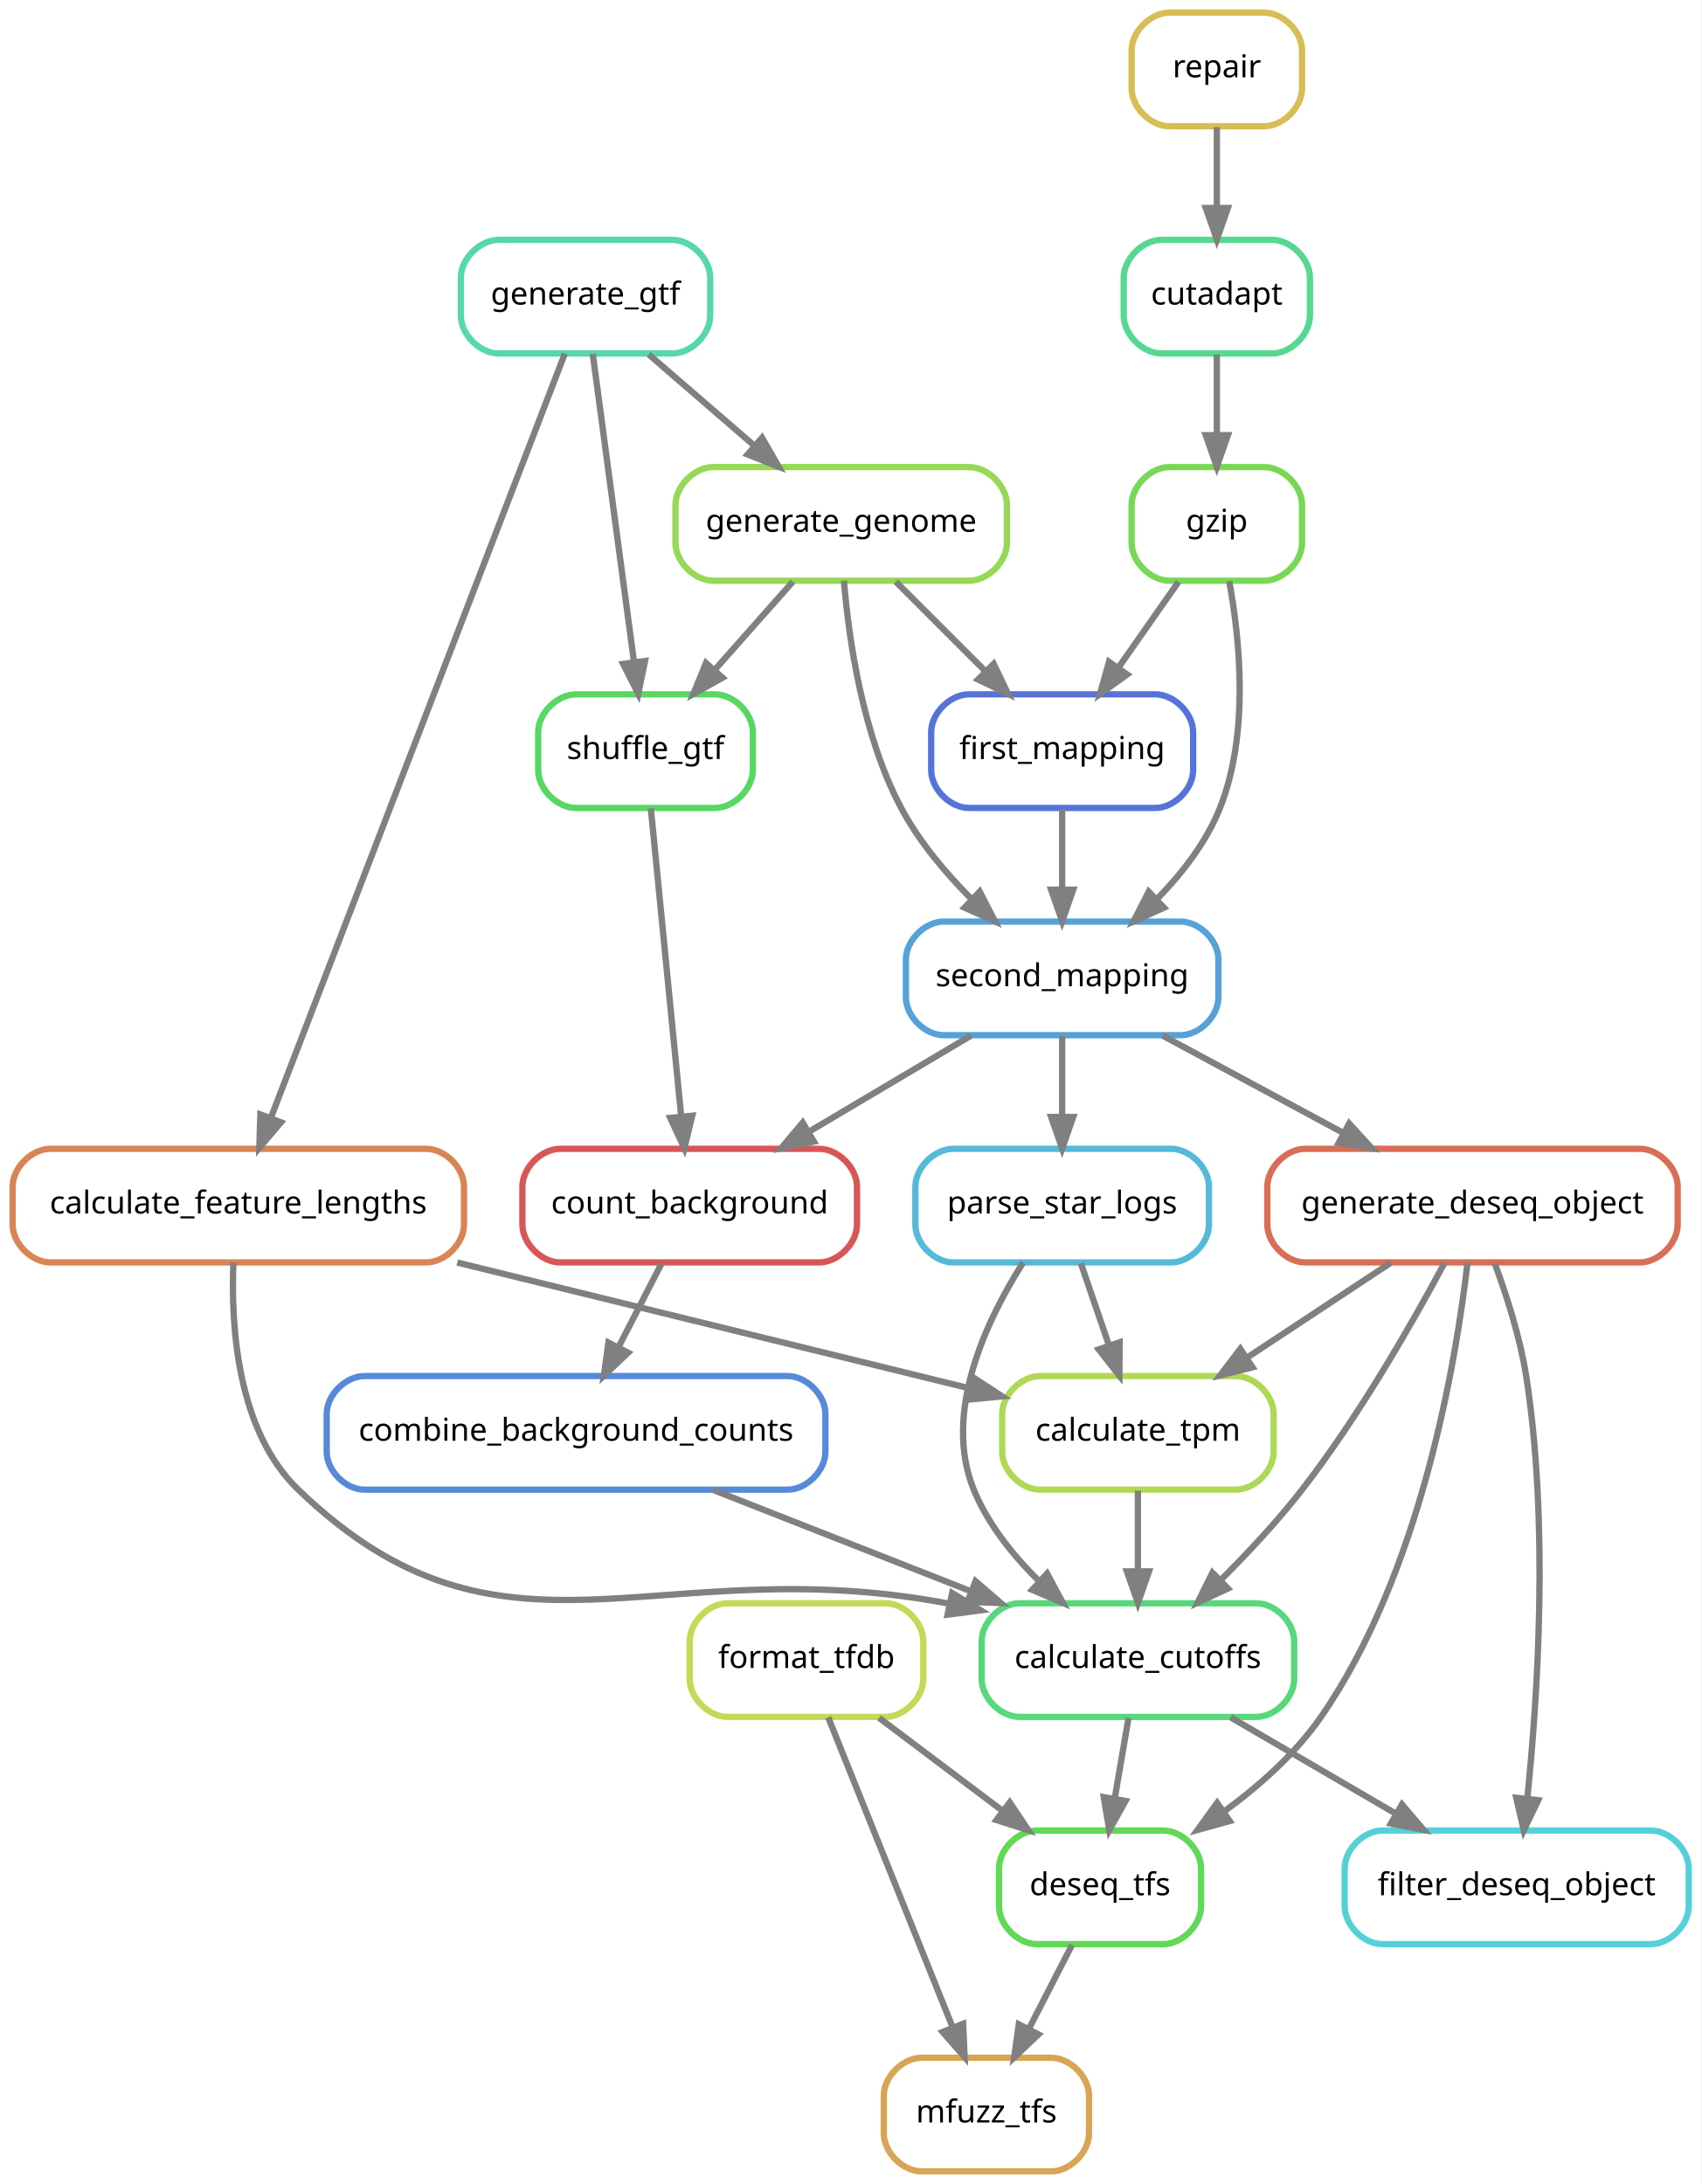
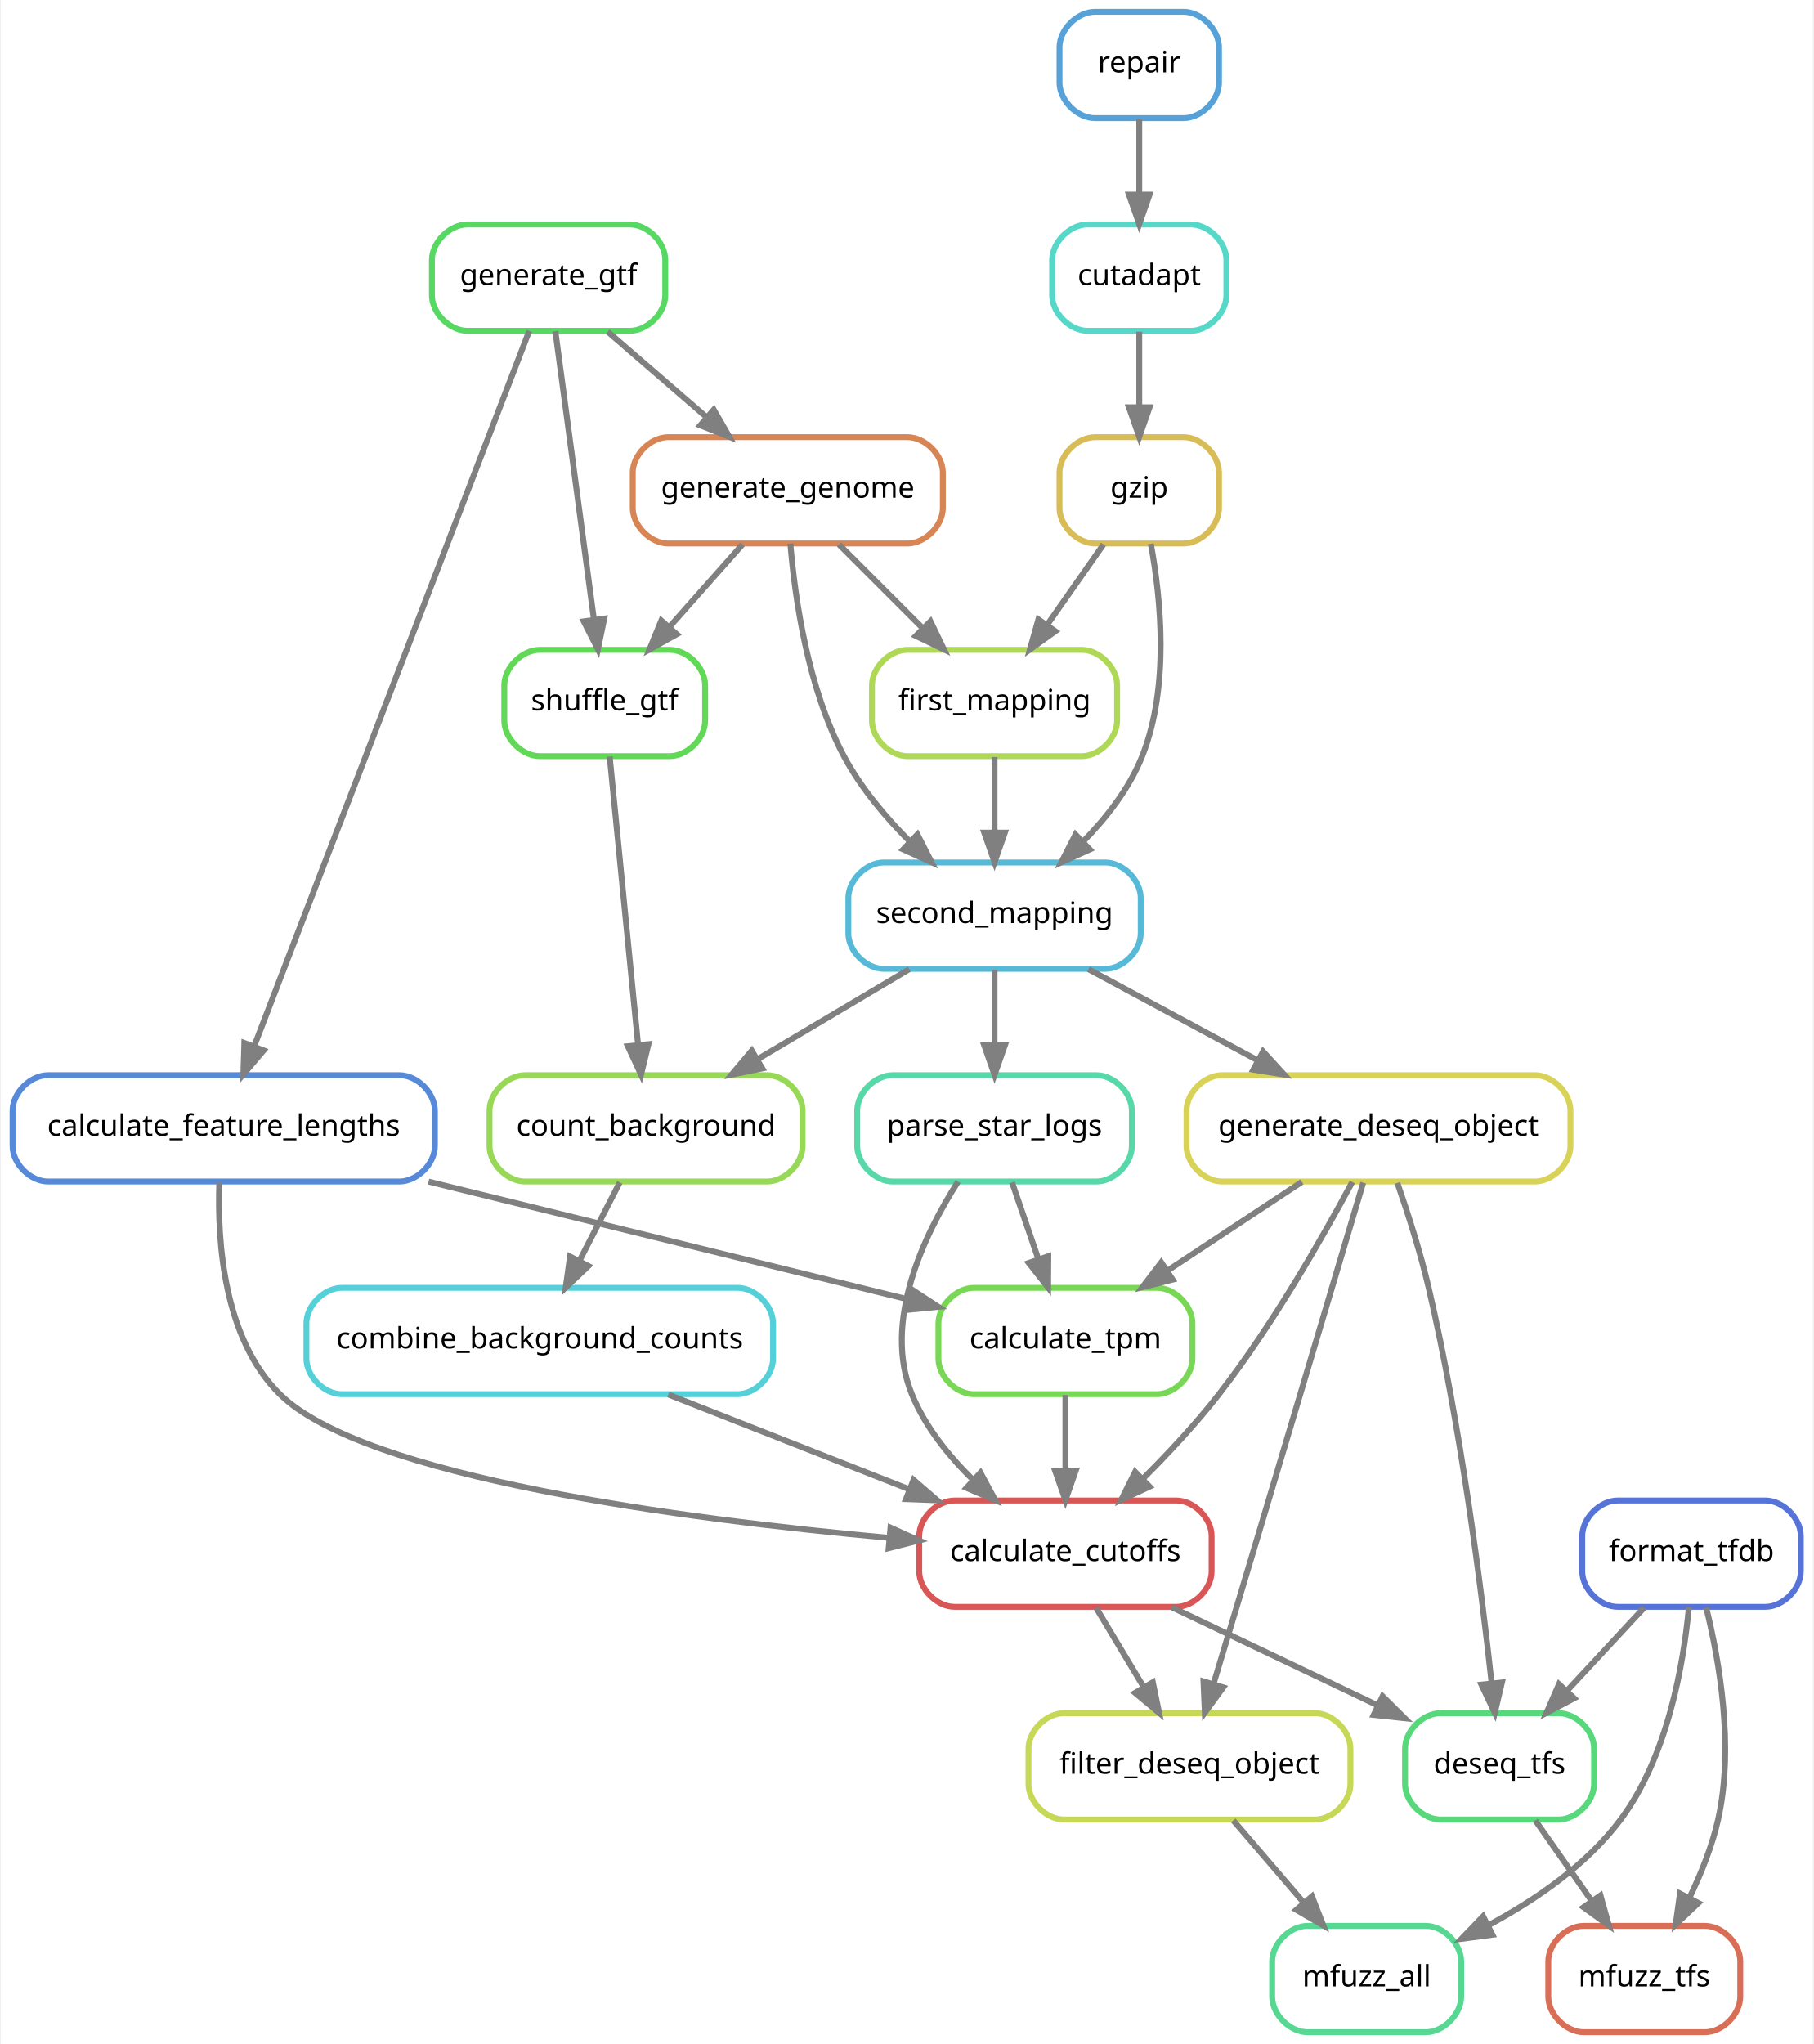
- <svg xmlns="http://www.w3.org/2000/svg" width="539pt" height="692pt" viewBox="0.00 0.00 539.00 692.00">
+ <svg xmlns="http://www.w3.org/2000/svg" width="614pt" height="692pt" viewBox="0.00 0.00 613.50 692.00">
  <g id="graph0" class="graph" transform="scale(1 1) rotate(0) translate(4 688)">
-     <polygon fill="white" stroke="none" points="-4,4 -4,-688 535,-688 535,4 -4,4" />
+     <polygon fill="white" stroke="none" points="-4,4 -4,-688 609.5,-688 609.5,4 -4,4" />
    <g id="node1" class="node">
-       <path fill="none" stroke="#56d0d8" stroke-width="2" d="M519,-108C519,-108 434,-108 434,-108 428,-108 422,-102 422,-96 422,-96 422,-84 422,-84 422,-78 428,-72 434,-72 434,-72 519,-72 519,-72 525,-72 531,-78 531,-84 531,-84 531,-96 531,-96 531,-102 525,-108 519,-108" />
-       <text text-anchor="middle" x="476.5" y="-87.5" font-family="sans" font-size="10.00">filter_deseq_object</text>
+       <path fill="none" stroke="#56d892" stroke-width="2" d="M478.5,-36C478.5,-36 438.5,-36 438.5,-36 432.5,-36 426.5,-30 426.5,-24 426.5,-24 426.5,-12 426.5,-12 426.5,-6 432.5,-0 438.5,-0 438.5,-0 478.5,-0 478.5,-0 484.5,-0 490.5,-6 490.5,-12 490.5,-12 490.5,-24 490.5,-24 490.5,-30 484.5,-36 478.5,-36" />
+       <text text-anchor="middle" x="458.5" y="-15.5" font-family="sans" font-size="10.00">mfuzz_all</text>
    </g>
    <g id="node2" class="node">
-       <path fill="none" stroke="#d8a456" stroke-width="2" d="M329,-36C329,-36 288,-36 288,-36 282,-36 276,-30 276,-24 276,-24 276,-12 276,-12 276,-6 282,-0 288,-0 288,-0 329,-0 329,-0 335,-0 341,-6 341,-12 341,-12 341,-24 341,-24 341,-30 335,-36 329,-36" />
-       <text text-anchor="middle" x="308.5" y="-15.5" font-family="sans" font-size="10.00">mfuzz_tfs</text>
+       <path fill="none" stroke="#c6d856" stroke-width="2" d="M441,-108C441,-108 356,-108 356,-108 350,-108 344,-102 344,-96 344,-96 344,-84 344,-84 344,-78 350,-72 356,-72 356,-72 441,-72 441,-72 447,-72 453,-78 453,-84 453,-84 453,-96 453,-96 453,-102 447,-108 441,-108" />
+       <text text-anchor="middle" x="398.5" y="-87.5" font-family="sans" font-size="10.00">filter_deseq_object</text>
+     </g>
+     <g id="edge2" class="edge">
+       <path fill="none" stroke="grey" stroke-width="2" d="M413.331,-71.697C420.525,-63.305 429.297,-53.071 437.19,-43.861" />
+       <polygon fill="grey" stroke="grey" stroke-width="2" points="439.989,-45.975 443.839,-36.104 434.674,-41.419 439.989,-45.975" />
    </g>
    <g id="node3" class="node">
-       <path fill="none" stroke="#d86e56" stroke-width="2" d="M515.5,-324C515.5,-324 409.5,-324 409.5,-324 403.5,-324 397.5,-318 397.5,-312 397.5,-312 397.5,-300 397.5,-300 397.5,-294 403.5,-288 409.5,-288 409.5,-288 515.5,-288 515.5,-288 521.5,-288 527.5,-294 527.5,-300 527.5,-300 527.5,-312 527.5,-312 527.5,-318 521.5,-324 515.5,-324" />
+       <path fill="none" stroke="#d86e56" stroke-width="2" d="M573,-36C573,-36 532,-36 532,-36 526,-36 520,-30 520,-24 520,-24 520,-12 520,-12 520,-6 526,-0 532,-0 532,-0 573,-0 573,-0 579,-0 585,-6 585,-12 585,-12 585,-24 585,-24 585,-30 579,-36 573,-36" />
+       <text text-anchor="middle" x="552.5" y="-15.5" font-family="sans" font-size="10.00">mfuzz_tfs</text>
+     </g>
+     <g id="node4" class="node">
+       <path fill="none" stroke="#5673d8" stroke-width="2" d="M593.5,-180C593.5,-180 543.5,-180 543.5,-180 537.5,-180 531.5,-174 531.5,-168 531.5,-168 531.5,-156 531.5,-156 531.5,-150 537.5,-144 543.5,-144 543.5,-144 593.5,-144 593.5,-144 599.5,-144 605.5,-150 605.5,-156 605.5,-156 605.5,-168 605.5,-168 605.5,-174 599.5,-180 593.5,-180" />
+       <text text-anchor="middle" x="568.5" y="-159.5" font-family="sans" font-size="10.00">format_tfdb</text>
+     </g>
+     <g id="edge1" class="edge">
+       <path fill="none" stroke="grey" stroke-width="2" d="M567.609,-143.976C565.825,-124.769 560.481,-93.421 544.5,-72 533.104,-56.724 515.886,-44.866 499.842,-36.278" />
+       <polygon fill="grey" stroke="grey" stroke-width="2" points="501.088,-32.986 490.584,-31.598 497.93,-39.233 501.088,-32.986" />
+     </g>
+     <g id="edge6" class="edge">
+       <path fill="none" stroke="grey" stroke-width="2" d="M573.474,-143.744C577.935,-125.669 583,-96.55 577.5,-72 575.486,-63.009 571.768,-53.747 567.804,-45.53" />
+       <polygon fill="grey" stroke="grey" stroke-width="2" points="570.815,-43.732 563.125,-36.444 564.592,-46.937 570.815,-43.732" />
+     </g>
+     <g id="node7" class="node">
+       <path fill="none" stroke="#56d87b" stroke-width="2" d="M523.5,-108C523.5,-108 483.5,-108 483.5,-108 477.5,-108 471.5,-102 471.5,-96 471.5,-96 471.5,-84 471.5,-84 471.5,-78 477.5,-72 483.5,-72 483.5,-72 523.5,-72 523.5,-72 529.5,-72 535.5,-78 535.5,-84 535.5,-84 535.5,-96 535.5,-96 535.5,-102 529.5,-108 523.5,-108" />
+       <text text-anchor="middle" x="503.5" y="-87.5" font-family="sans" font-size="10.00">deseq_tfs</text>
+     </g>
+     <g id="edge14" class="edge">
+       <path fill="none" stroke="grey" stroke-width="2" d="M552.433,-143.697C544.561,-135.22 534.945,-124.864 526.327,-115.583" />
+       <polygon fill="grey" stroke="grey" stroke-width="2" points="528.752,-113.051 519.383,-108.104 523.622,-117.814 528.752,-113.051" />
+     </g>
+     <g id="node5" class="node">
+       <path fill="none" stroke="#d8d356" stroke-width="2" d="M515.5,-324C515.5,-324 409.5,-324 409.5,-324 403.5,-324 397.5,-318 397.5,-312 397.5,-312 397.5,-300 397.5,-300 397.5,-294 403.5,-288 409.5,-288 409.5,-288 515.5,-288 515.5,-288 521.5,-288 527.5,-294 527.5,-300 527.5,-300 527.5,-312 527.5,-312 527.5,-318 521.5,-324 515.5,-324" />
      <text text-anchor="middle" x="462.5" y="-303.5" font-family="sans" font-size="10.00">generate_deseq_object</text>
    </g>
-     <g id="edge1" class="edge">
-       <path fill="none" stroke="grey" stroke-width="2" d="M469.566,-287.665C473.338,-277.47 477.588,-264.22 479.5,-252 486.799,-205.348 483.16,-150.17 479.84,-118.025" />
-       <polygon fill="grey" stroke="grey" stroke-width="2" points="483.315,-117.61 478.742,-108.053 476.357,-118.376 483.315,-117.61" />
-     </g>
-     <g id="node4" class="node">
-       <path fill="none" stroke="#56d87b" stroke-width="2" d="M394,-180C394,-180 319,-180 319,-180 313,-180 307,-174 307,-168 307,-168 307,-156 307,-156 307,-150 313,-144 319,-144 319,-144 394,-144 394,-144 400,-144 406,-150 406,-156 406,-156 406,-168 406,-168 406,-174 400,-180 394,-180" />
+     <g id="edge4" class="edge">
+       <path fill="none" stroke="grey" stroke-width="2" d="M457.334,-287.602C448.561,-258.069 430.173,-196.242 414.5,-144 411.947,-135.492 409.152,-126.219 406.623,-117.842" />
+       <polygon fill="grey" stroke="grey" stroke-width="2" points="409.947,-116.741 403.703,-108.181 403.246,-118.766 409.947,-116.741" />
+     </g>
+     <g id="node6" class="node">
+       <path fill="none" stroke="#d85656" stroke-width="2" d="M394,-180C394,-180 319,-180 319,-180 313,-180 307,-174 307,-168 307,-168 307,-156 307,-156 307,-150 313,-144 319,-144 319,-144 394,-144 394,-144 400,-144 406,-150 406,-156 406,-156 406,-168 406,-168 406,-174 400,-180 394,-180" />
      <text text-anchor="middle" x="356.5" y="-159.5" font-family="sans" font-size="10.00">calculate_cutoffs</text>
    </g>
-     <g id="edge7" class="edge">
+     <g id="edge12" class="edge">
      <path fill="none" stroke="grey" stroke-width="2" d="M453.637,-287.846C443.734,-269.347 426.687,-239.404 408.5,-216 400.792,-206.081 391.417,-196.033 382.761,-187.392" />
      <polygon fill="grey" stroke="grey" stroke-width="2" points="384.998,-184.685 375.399,-180.199 380.106,-189.691 384.998,-184.685" />
    </g>
-     <g id="node6" class="node">
-       <path fill="none" stroke="#61d856" stroke-width="2" d="M364.5,-108C364.5,-108 324.5,-108 324.5,-108 318.5,-108 312.5,-102 312.5,-96 312.5,-96 312.5,-84 312.5,-84 312.5,-78 318.5,-72 324.5,-72 324.5,-72 364.5,-72 364.5,-72 370.5,-72 376.5,-78 376.5,-84 376.5,-84 376.5,-96 376.5,-96 376.5,-102 370.5,-108 364.5,-108" />
-       <text text-anchor="middle" x="344.5" y="-87.5" font-family="sans" font-size="10.00">deseq_tfs</text>
-     </g>
-     <g id="edge12" class="edge">
-       <path fill="none" stroke="grey" stroke-width="2" d="M460.927,-287.987C457.339,-256.87 446.242,-189.782 414.5,-144 406.471,-132.421 395.114,-122.293 383.879,-114.079" />
-       <polygon fill="grey" stroke="grey" stroke-width="2" points="385.58,-111 375.368,-108.178 381.592,-116.752 385.58,-111" />
-     </g>
-     <g id="node11" class="node">
-       <path fill="none" stroke="#afd856" stroke-width="2" d="M387.5,-252C387.5,-252 325.5,-252 325.5,-252 319.5,-252 313.5,-246 313.5,-240 313.5,-240 313.5,-228 313.5,-228 313.5,-222 319.5,-216 325.5,-216 325.5,-216 387.5,-216 387.5,-216 393.5,-216 399.5,-222 399.5,-228 399.5,-228 399.5,-240 399.5,-240 399.5,-246 393.5,-252 387.5,-252" />
+     <g id="edge15" class="edge">
+       <path fill="none" stroke="grey" stroke-width="2" d="M468.893,-287.534C472.44,-277.295 476.69,-264.045 479.5,-252 490.344,-205.515 497.326,-150.284 500.822,-118.083" />
+       <polygon fill="grey" stroke="grey" stroke-width="2" points="504.308,-118.404 501.874,-108.092 497.346,-117.671 504.308,-118.404" />
+     </g>
+     <g id="node10" class="node">
+       <path fill="none" stroke="#78d856" stroke-width="2" d="M387.5,-252C387.5,-252 325.5,-252 325.5,-252 319.5,-252 313.5,-246 313.5,-240 313.5,-240 313.5,-228 313.5,-228 313.5,-222 319.5,-216 325.5,-216 325.5,-216 387.5,-216 387.5,-216 393.5,-216 399.5,-222 399.5,-228 399.5,-228 399.5,-240 399.5,-240 399.5,-246 393.5,-252 387.5,-252" />
      <text text-anchor="middle" x="356.5" y="-231.5" font-family="sans" font-size="10.00">calculate_tpm</text>
    </g>
-     <g id="edge22" class="edge">
+     <g id="edge21" class="edge">
      <path fill="none" stroke="grey" stroke-width="2" d="M436.569,-287.876C422.838,-278.808 405.794,-267.552 390.964,-257.759" />
      <polygon fill="grey" stroke="grey" stroke-width="2" points="392.804,-254.78 382.53,-252.19 388.946,-260.621 392.804,-254.78" />
    </g>
-     <g id="edge2" class="edge">
-       <path fill="none" stroke="grey" stroke-width="2" d="M385.855,-143.876C401.545,-134.724 421.057,-123.342 437.954,-113.485" />
-       <polygon fill="grey" stroke="grey" stroke-width="2" points="440.158,-116.252 447.032,-108.19 436.63,-110.205 440.158,-116.252" />
+     <g id="edge3" class="edge">
+       <path fill="none" stroke="grey" stroke-width="2" d="M366.882,-143.697C371.765,-135.559 377.687,-125.689 383.079,-116.701" />
+       <polygon fill="grey" stroke="grey" stroke-width="2" points="386.094,-118.48 388.237,-108.104 380.091,-114.879 386.094,-118.48" />
    </g>
    <g id="edge13" class="edge">
-       <path fill="none" stroke="grey" stroke-width="2" d="M353.534,-143.697C352.211,-135.983 350.622,-126.712 349.148,-118.112" />
-       <polygon fill="grey" stroke="grey" stroke-width="2" points="352.572,-117.369 347.432,-108.104 345.672,-118.552 352.572,-117.369" />
-     </g>
-     <g id="node5" class="node">
-       <path fill="none" stroke="#c6d856" stroke-width="2" d="M276.5,-180C276.5,-180 226.5,-180 226.5,-180 220.5,-180 214.5,-174 214.5,-168 214.5,-168 214.5,-156 214.5,-156 214.5,-150 220.5,-144 226.5,-144 226.5,-144 276.5,-144 276.5,-144 282.5,-144 288.5,-150 288.5,-156 288.5,-156 288.5,-168 288.5,-168 288.5,-174 282.5,-180 276.5,-180" />
-       <text text-anchor="middle" x="251.5" y="-159.5" font-family="sans" font-size="10.00">format_tfdb</text>
-     </g>
-     <g id="edge4" class="edge">
-       <path fill="none" stroke="grey" stroke-width="2" d="M258.376,-143.871C268.176,-119.457 286.252,-74.426 297.808,-45.635" />
-       <polygon fill="grey" stroke="grey" stroke-width="2" points="301.123,-46.773 301.6,-36.189 294.627,-44.166 301.123,-46.773" />
-     </g>
-     <g id="edge11" class="edge">
-       <path fill="none" stroke="grey" stroke-width="2" d="M274.489,-143.697C286.314,-134.796 300.892,-123.823 313.679,-114.199" />
-       <polygon fill="grey" stroke="grey" stroke-width="2" points="315.891,-116.915 321.776,-108.104 311.681,-111.322 315.891,-116.915" />
-     </g>
-     <g id="edge3" class="edge">
-       <path fill="none" stroke="grey" stroke-width="2" d="M335.601,-71.697C331.503,-63.728 326.551,-54.099 322.007,-45.264" />
-       <polygon fill="grey" stroke="grey" stroke-width="2" points="324.983,-43.397 317.297,-36.104 318.758,-46.598 324.983,-43.397" />
-     </g>
-     <g id="node7" class="node">
-       <path fill="none" stroke="#56a2d8" stroke-width="2" d="M370,-396C370,-396 295,-396 295,-396 289,-396 283,-390 283,-384 283,-384 283,-372 283,-372 283,-366 289,-360 295,-360 295,-360 370,-360 370,-360 376,-360 382,-366 382,-372 382,-372 382,-384 382,-384 382,-390 376,-396 370,-396" />
+       <path fill="none" stroke="grey" stroke-width="2" d="M392.46,-143.876C413.582,-133.818 440.358,-121.067 462.324,-110.607" />
+       <polygon fill="grey" stroke="grey" stroke-width="2" points="463.89,-113.739 471.413,-106.279 460.88,-107.419 463.89,-113.739" />
+     </g>
+     <g id="edge5" class="edge">
+       <path fill="none" stroke="grey" stroke-width="2" d="M515.612,-71.697C521.368,-63.474 528.362,-53.483 534.706,-44.421" />
+       <polygon fill="grey" stroke="grey" stroke-width="2" points="537.66,-46.304 540.527,-36.104 531.925,-42.289 537.66,-46.304" />
+     </g>
+     <g id="node8" class="node">
+       <path fill="none" stroke="#56b9d8" stroke-width="2" d="M370,-396C370,-396 295,-396 295,-396 289,-396 283,-390 283,-384 283,-384 283,-372 283,-372 283,-366 289,-360 295,-360 295,-360 370,-360 370,-360 376,-360 382,-366 382,-372 382,-372 382,-384 382,-384 382,-390 376,-396 370,-396" />
      <text text-anchor="middle" x="332.5" y="-375.5" font-family="sans" font-size="10.00">second_mapping</text>
    </g>
-     <g id="edge5" class="edge">
+     <g id="edge7" class="edge">
      <path fill="none" stroke="grey" stroke-width="2" d="M364.302,-359.876C381.614,-350.554 403.221,-338.919 421.756,-328.939" />
      <polygon fill="grey" stroke="grey" stroke-width="2" points="423.431,-332.012 430.576,-324.19 420.112,-325.849 423.431,-332.012" />
    </g>
-     <g id="node10" class="node">
-       <path fill="none" stroke="#56b9d8" stroke-width="2" d="M367,-324C367,-324 298,-324 298,-324 292,-324 286,-318 286,-312 286,-312 286,-300 286,-300 286,-294 292,-288 298,-288 298,-288 367,-288 367,-288 373,-288 379,-294 379,-300 379,-300 379,-312 379,-312 379,-318 373,-324 367,-324" />
+     <g id="node12" class="node">
+       <path fill="none" stroke="#56d8a9" stroke-width="2" d="M367,-324C367,-324 298,-324 298,-324 292,-324 286,-318 286,-312 286,-312 286,-300 286,-300 286,-294 292,-288 298,-288 298,-288 367,-288 367,-288 373,-288 379,-294 379,-300 379,-300 379,-312 379,-312 379,-318 373,-324 367,-324" />
      <text text-anchor="middle" x="332.5" y="-303.5" font-family="sans" font-size="10.00">parse_star_logs</text>
    </g>
-     <g id="edge19" class="edge">
+     <g id="edge24" class="edge">
      <path fill="none" stroke="grey" stroke-width="2" d="M332.5,-359.697C332.5,-351.983 332.5,-342.712 332.5,-334.112" />
      <polygon fill="grey" stroke="grey" stroke-width="2" points="336,-334.104 332.5,-324.104 329,-334.104 336,-334.104" />
    </g>
    <g id="node16" class="node">
-       <path fill="none" stroke="#d85656" stroke-width="2" d="M255.5,-324C255.5,-324 173.5,-324 173.5,-324 167.5,-324 161.5,-318 161.5,-312 161.5,-312 161.5,-300 161.5,-300 161.5,-294 167.5,-288 173.5,-288 173.5,-288 255.5,-288 255.5,-288 261.5,-288 267.5,-294 267.5,-300 267.5,-300 267.5,-312 267.5,-312 267.5,-318 261.5,-324 255.5,-324" />
+       <path fill="none" stroke="#97d856" stroke-width="2" d="M255.5,-324C255.5,-324 173.5,-324 173.5,-324 167.5,-324 161.5,-318 161.5,-312 161.5,-312 161.5,-300 161.5,-300 161.5,-294 167.5,-288 173.5,-288 173.5,-288 255.5,-288 255.5,-288 261.5,-288 267.5,-294 267.5,-300 267.5,-300 267.5,-312 267.5,-312 267.5,-318 261.5,-324 255.5,-324" />
      <text text-anchor="middle" x="214.5" y="-303.5" font-family="sans" font-size="10.00">count_background</text>
    </g>
-     <g id="edge27" class="edge">
+     <g id="edge29" class="edge">
      <path fill="none" stroke="grey" stroke-width="2" d="M303.634,-359.876C288.205,-350.724 269.019,-339.342 252.403,-329.485" />
      <polygon fill="grey" stroke="grey" stroke-width="2" points="253.863,-326.282 243.477,-324.19 250.292,-332.302 253.863,-326.282" />
    </g>
-     <g id="node8" class="node">
-       <path fill="none" stroke="#d88556" stroke-width="2" d="M131,-324C131,-324 12,-324 12,-324 6,-324 0,-318 0,-312 0,-312 0,-300 0,-300 0,-294 6,-288 12,-288 12,-288 131,-288 131,-288 137,-288 143,-294 143,-300 143,-300 143,-312 143,-312 143,-318 137,-324 131,-324" />
+     <g id="node9" class="node">
+       <path fill="none" stroke="#56d0d8" stroke-width="2" d="M245.5,-252C245.5,-252 111.5,-252 111.5,-252 105.5,-252 99.5,-246 99.5,-240 99.5,-240 99.5,-228 99.5,-228 99.5,-222 105.5,-216 111.5,-216 111.5,-216 245.5,-216 245.5,-216 251.5,-216 257.5,-222 257.5,-228 257.5,-228 257.5,-240 257.5,-240 257.5,-246 251.5,-252 245.5,-252" />
+       <text text-anchor="middle" x="178.5" y="-231.5" font-family="sans" font-size="10.00">combine_background_counts</text>
+     </g>
+     <g id="edge8" class="edge">
+       <path fill="none" stroke="grey" stroke-width="2" d="M222.044,-215.876C246.702,-206.179 277.723,-193.98 303.754,-183.743" />
+       <polygon fill="grey" stroke="grey" stroke-width="2" points="305.072,-186.985 313.098,-180.068 302.511,-180.471 305.072,-186.985" />
+     </g>
+     <g id="edge11" class="edge">
+       <path fill="none" stroke="grey" stroke-width="2" d="M356.5,-215.697C356.5,-207.983 356.5,-198.712 356.5,-190.112" />
+       <polygon fill="grey" stroke="grey" stroke-width="2" points="360,-190.104 356.5,-180.104 353,-190.104 360,-190.104" />
+     </g>
+     <g id="node11" class="node">
+       <path fill="none" stroke="#568ad8" stroke-width="2" d="M131,-324C131,-324 12,-324 12,-324 6,-324 0,-318 0,-312 0,-312 0,-300 0,-300 0,-294 6,-288 12,-288 12,-288 131,-288 131,-288 137,-288 143,-294 143,-300 143,-300 143,-312 143,-312 143,-318 137,-324 131,-324" />
      <text text-anchor="middle" x="71.5" y="-303.5" font-family="sans" font-size="10.00">calculate_feature_lengths</text>
    </g>
-     <g id="edge8" class="edge">
-       <path fill="none" stroke="grey" stroke-width="2" d="M69.941,-287.923C69.12,-267.762 71.149,-234.627 90.5,-216 155.543,-153.391 203.245,-197.783 296.892,-179.835" />
-       <polygon fill="grey" stroke="grey" stroke-width="2" points="297.647,-183.253 306.706,-177.758 296.198,-176.405 297.647,-183.253" />
-     </g>
-     <g id="edge20" class="edge">
+     <g id="edge10" class="edge">
+       <path fill="none" stroke="grey" stroke-width="2" d="M70.005,-287.647C69.299,-267.532 71.491,-234.751 90.5,-216 119.038,-187.849 227.275,-173.7 296.576,-167.38" />
+       <polygon fill="grey" stroke="grey" stroke-width="2" points="297.271,-170.832 306.925,-166.468 296.656,-163.859 297.271,-170.832" />
+     </g>
+     <g id="edge22" class="edge">
      <path fill="none" stroke="grey" stroke-width="2" d="M140.854,-287.966C191.05,-275.637 257.859,-259.228 303.739,-247.959" />
      <polygon fill="grey" stroke="grey" stroke-width="2" points="304.61,-251.349 313.486,-245.565 302.94,-244.551 304.61,-251.349" />
    </g>
-     <g id="node9" class="node">
-       <path fill="none" stroke="#568ad8" stroke-width="2" d="M245.5,-252C245.5,-252 111.5,-252 111.5,-252 105.5,-252 99.5,-246 99.5,-240 99.5,-240 99.5,-228 99.5,-228 99.5,-222 105.5,-216 111.5,-216 111.5,-216 245.5,-216 245.5,-216 251.5,-216 257.5,-222 257.5,-228 257.5,-228 257.5,-240 257.5,-240 257.5,-246 251.5,-252 245.5,-252" />
-       <text text-anchor="middle" x="178.5" y="-231.5" font-family="sans" font-size="10.00">combine_background_counts</text>
-     </g>
    <g id="edge9" class="edge">
-       <path fill="none" stroke="grey" stroke-width="2" d="M222.044,-215.876C246.702,-206.179 277.723,-193.98 303.754,-183.743" />
-       <polygon fill="grey" stroke="grey" stroke-width="2" points="305.072,-186.985 313.098,-180.068 302.511,-180.471 305.072,-186.985" />
-     </g>
-     <g id="edge6" class="edge">
      <path fill="none" stroke="grey" stroke-width="2" d="M320.145,-287.974C308.595,-269.839 294.512,-240.441 304.5,-216 308.988,-205.017 316.97,-195.081 325.354,-186.858" />
      <polygon fill="grey" stroke="grey" stroke-width="2" points="327.735,-189.424 332.748,-180.09 323.008,-184.261 327.735,-189.424" />
    </g>
-     <g id="edge21" class="edge">
+     <g id="edge20" class="edge">
      <path fill="none" stroke="grey" stroke-width="2" d="M338.433,-287.697C341.106,-279.898 344.326,-270.509 347.301,-261.829" />
      <polygon fill="grey" stroke="grey" stroke-width="2" points="350.703,-262.699 350.636,-252.104 344.082,-260.429 350.703,-262.699" />
    </g>
-     <g id="edge10" class="edge">
-       <path fill="none" stroke="grey" stroke-width="2" d="M356.5,-215.697C356.5,-207.983 356.5,-198.712 356.5,-190.112" />
-       <polygon fill="grey" stroke="grey" stroke-width="2" points="360,-190.104 356.5,-180.104 353,-190.104 360,-190.104" />
-     </g>
-     <g id="node12" class="node">
-       <path fill="none" stroke="#5673d8" stroke-width="2" d="M362,-468C362,-468 303,-468 303,-468 297,-468 291,-462 291,-456 291,-456 291,-444 291,-444 291,-438 297,-432 303,-432 303,-432 362,-432 362,-432 368,-432 374,-438 374,-444 374,-444 374,-456 374,-456 374,-462 368,-468 362,-468" />
+     <g id="node13" class="node">
+       <path fill="none" stroke="#afd856" stroke-width="2" d="M362,-468C362,-468 303,-468 303,-468 297,-468 291,-462 291,-456 291,-456 291,-444 291,-444 291,-438 297,-432 303,-432 303,-432 362,-432 362,-432 368,-432 374,-438 374,-444 374,-444 374,-456 374,-456 374,-462 368,-468 362,-468" />
      <text text-anchor="middle" x="332.5" y="-447.5" font-family="sans" font-size="10.00">first_mapping</text>
    </g>
-     <g id="edge16" class="edge">
+     <g id="edge18" class="edge">
      <path fill="none" stroke="grey" stroke-width="2" d="M332.5,-431.697C332.5,-423.983 332.5,-414.712 332.5,-406.112" />
      <polygon fill="grey" stroke="grey" stroke-width="2" points="336,-406.104 332.5,-396.104 329,-406.104 336,-406.104" />
    </g>
-     <g id="node13" class="node">
-       <path fill="none" stroke="#97d856" stroke-width="2" d="M303,-540C303,-540 222,-540 222,-540 216,-540 210,-534 210,-528 210,-528 210,-516 210,-516 210,-510 216,-504 222,-504 222,-504 303,-504 303,-504 309,-504 315,-510 315,-516 315,-516 315,-528 315,-528 315,-534 309,-540 303,-540" />
+     <g id="node14" class="node">
+       <path fill="none" stroke="#d8bc56" stroke-width="2" d="M396.5,-540C396.5,-540 366.5,-540 366.5,-540 360.5,-540 354.5,-534 354.5,-528 354.5,-528 354.5,-516 354.5,-516 354.5,-510 360.5,-504 366.5,-504 366.5,-504 396.5,-504 396.5,-504 402.5,-504 408.5,-510 408.5,-516 408.5,-516 408.5,-528 408.5,-528 408.5,-534 402.5,-540 396.5,-540" />
+       <text text-anchor="middle" x="381.5" y="-519.5" font-family="sans" font-size="10.00">gzip</text>
+     </g>
+     <g id="edge16" class="edge">
+       <path fill="none" stroke="grey" stroke-width="2" d="M385.42,-503.904C388.814,-485.453 391.856,-455.552 382.5,-432 378.209,-421.199 370.558,-411.324 362.512,-403.102" />
+       <polygon fill="grey" stroke="grey" stroke-width="2" points="364.75,-400.401 355.096,-396.037 359.922,-405.469 364.75,-400.401" />
+     </g>
+     <g id="edge25" class="edge">
+       <path fill="none" stroke="grey" stroke-width="2" d="M369.388,-503.697C363.632,-495.474 356.638,-485.483 350.294,-476.421" />
+       <polygon fill="grey" stroke="grey" stroke-width="2" points="353.075,-474.29 344.473,-468.104 347.34,-478.304 353.075,-474.29" />
+     </g>
+     <g id="node15" class="node">
+       <path fill="none" stroke="#d88556" stroke-width="2" d="M303,-540C303,-540 222,-540 222,-540 216,-540 210,-534 210,-528 210,-528 210,-516 210,-516 210,-510 216,-504 222,-504 222,-504 303,-504 303,-504 309,-504 315,-510 315,-516 315,-516 315,-528 315,-528 315,-534 309,-540 303,-540" />
      <text text-anchor="middle" x="262.5" y="-519.5" font-family="sans" font-size="10.00">generate_genome</text>
    </g>
-     <g id="edge15" class="edge">
+     <g id="edge17" class="edge">
      <path fill="none" stroke="grey" stroke-width="2" d="M263.36,-503.985C264.913,-485.341 269.271,-455.023 281.5,-432 287.152,-421.359 295.566,-411.361 303.939,-402.979" />
      <polygon fill="grey" stroke="grey" stroke-width="2" points="306.385,-405.483 311.215,-396.053 301.559,-400.412 306.385,-405.483" />
    </g>
-     <g id="edge24" class="edge">
+     <g id="edge26" class="edge">
      <path fill="none" stroke="grey" stroke-width="2" d="M279.803,-503.697C288.365,-495.135 298.844,-484.656 308.196,-475.304" />
      <polygon fill="grey" stroke="grey" stroke-width="2" points="310.799,-477.65 315.396,-468.104 305.85,-472.701 310.799,-477.65" />
    </g>
-     <g id="node18" class="node">
-       <path fill="none" stroke="#56d863" stroke-width="2" d="M222.5,-468C222.5,-468 178.5,-468 178.5,-468 172.5,-468 166.5,-462 166.5,-456 166.5,-456 166.5,-444 166.5,-444 166.5,-438 172.5,-432 178.5,-432 178.5,-432 222.5,-432 222.5,-432 228.5,-432 234.5,-438 234.5,-444 234.5,-444 234.5,-456 234.5,-456 234.5,-462 228.5,-468 222.5,-468" />
+     <g id="node19" class="node">
+       <path fill="none" stroke="#61d856" stroke-width="2" d="M222.5,-468C222.5,-468 178.5,-468 178.5,-468 172.5,-468 166.5,-462 166.5,-456 166.5,-456 166.5,-444 166.5,-444 166.5,-438 172.5,-432 178.5,-432 178.5,-432 222.5,-432 222.5,-432 228.5,-432 234.5,-438 234.5,-444 234.5,-444 234.5,-456 234.5,-456 234.5,-462 228.5,-468 222.5,-468" />
      <text text-anchor="middle" x="200.5" y="-447.5" font-family="sans" font-size="10.00">shuffle_gtf</text>
    </g>
-     <g id="edge30" class="edge">
+     <g id="edge32" class="edge">
      <path fill="none" stroke="grey" stroke-width="2" d="M247.174,-503.697C239.741,-495.305 230.677,-485.07 222.52,-475.861" />
      <polygon fill="grey" stroke="grey" stroke-width="2" points="224.9,-473.27 215.65,-468.104 219.66,-477.911 224.9,-473.27" />
    </g>
-     <g id="node14" class="node">
-       <path fill="none" stroke="#78d856" stroke-width="2" d="M396.5,-540C396.5,-540 366.5,-540 366.5,-540 360.5,-540 354.5,-534 354.5,-528 354.5,-528 354.5,-516 354.5,-516 354.5,-510 360.5,-504 366.5,-504 366.5,-504 396.5,-504 396.5,-504 402.5,-504 408.5,-510 408.5,-516 408.5,-516 408.5,-528 408.5,-528 408.5,-534 402.5,-540 396.5,-540" />
-       <text text-anchor="middle" x="381.5" y="-519.5" font-family="sans" font-size="10.00">gzip</text>
-     </g>
-     <g id="edge14" class="edge">
-       <path fill="none" stroke="grey" stroke-width="2" d="M385.42,-503.904C388.814,-485.453 391.856,-455.552 382.5,-432 378.209,-421.199 370.558,-411.324 362.512,-403.102" />
-       <polygon fill="grey" stroke="grey" stroke-width="2" points="364.75,-400.401 355.096,-396.037 359.922,-405.469 364.75,-400.401" />
+     <g id="edge19" class="edge">
+       <path fill="none" stroke="grey" stroke-width="2" d="M205.601,-287.697C201.503,-279.728 196.551,-270.1 192.007,-261.264" />
+       <polygon fill="grey" stroke="grey" stroke-width="2" points="194.983,-259.396 187.297,-252.104 188.758,-262.598 194.983,-259.396" />
+     </g>
+     <g id="node17" class="node">
+       <path fill="none" stroke="#56d863" stroke-width="2" d="M209,-612C209,-612 154,-612 154,-612 148,-612 142,-606 142,-600 142,-600 142,-588 142,-588 142,-582 148,-576 154,-576 154,-576 209,-576 209,-576 215,-576 221,-582 221,-588 221,-588 221,-600 221,-600 221,-606 215,-612 209,-612" />
+       <text text-anchor="middle" x="181.5" y="-591.5" font-family="sans" font-size="10.00">generate_gtf</text>
    </g>
    <g id="edge23" class="edge">
-       <path fill="none" stroke="grey" stroke-width="2" d="M369.388,-503.697C363.632,-495.474 356.638,-485.483 350.294,-476.421" />
-       <polygon fill="grey" stroke="grey" stroke-width="2" points="353.075,-474.29 344.473,-468.104 347.34,-478.304 353.075,-474.29" />
-     </g>
-     <g id="node15" class="node">
-       <path fill="none" stroke="#56d8a9" stroke-width="2" d="M209,-612C209,-612 154,-612 154,-612 148,-612 142,-606 142,-600 142,-600 142,-588 142,-588 142,-582 148,-576 154,-576 154,-576 209,-576 209,-576 215,-576 221,-582 221,-588 221,-588 221,-600 221,-600 221,-606 215,-612 209,-612" />
-       <text text-anchor="middle" x="181.5" y="-591.5" font-family="sans" font-size="10.00">generate_gtf</text>
-     </g>
-     <g id="edge17" class="edge">
      <path fill="none" stroke="grey" stroke-width="2" d="M174.948,-575.966C156.536,-528.093 104.215,-392.06 81.847,-333.904" />
      <polygon fill="grey" stroke="grey" stroke-width="2" points="85.013,-332.383 78.156,-324.306 78.48,-334.896 85.013,-332.383" />
    </g>
-     <g id="edge25" class="edge">
+     <g id="edge28" class="edge">
      <path fill="none" stroke="grey" stroke-width="2" d="M201.522,-575.697C211.626,-566.965 224.036,-556.24 235.018,-546.75" />
      <polygon fill="grey" stroke="grey" stroke-width="2" points="237.43,-549.291 242.708,-540.104 232.853,-543.995 237.43,-549.291" />
    </g>
-     <g id="edge31" class="edge">
+     <g id="edge33" class="edge">
      <path fill="none" stroke="grey" stroke-width="2" d="M183.792,-575.871C187.03,-551.67 192.979,-507.211 196.835,-478.393" />
      <polygon fill="grey" stroke="grey" stroke-width="2" points="200.343,-478.565 198.2,-468.189 193.405,-477.637 200.343,-478.565" />
    </g>
-     <g id="edge18" class="edge">
-       <path fill="none" stroke="grey" stroke-width="2" d="M205.601,-287.697C201.503,-279.728 196.551,-270.1 192.007,-261.264" />
-       <polygon fill="grey" stroke="grey" stroke-width="2" points="194.983,-259.396 187.297,-252.104 188.758,-262.598 194.983,-259.396" />
-     </g>
-     <g id="node17" class="node">
-       <path fill="none" stroke="#56d892" stroke-width="2" d="M399,-612C399,-612 364,-612 364,-612 358,-612 352,-606 352,-600 352,-600 352,-588 352,-588 352,-582 358,-576 364,-576 364,-576 399,-576 399,-576 405,-576 411,-582 411,-588 411,-588 411,-600 411,-600 411,-606 405,-612 399,-612" />
+     <g id="node18" class="node">
+       <path fill="none" stroke="#56d8c9" stroke-width="2" d="M399,-612C399,-612 364,-612 364,-612 358,-612 352,-606 352,-600 352,-600 352,-588 352,-588 352,-582 358,-576 364,-576 364,-576 399,-576 399,-576 405,-576 411,-582 411,-588 411,-588 411,-600 411,-600 411,-606 405,-612 399,-612" />
      <text text-anchor="middle" x="381.5" y="-591.5" font-family="sans" font-size="10.00">cutadapt</text>
    </g>
-     <g id="edge26" class="edge">
+     <g id="edge27" class="edge">
      <path fill="none" stroke="grey" stroke-width="2" d="M381.5,-575.697C381.5,-567.983 381.5,-558.712 381.5,-550.112" />
      <polygon fill="grey" stroke="grey" stroke-width="2" points="385,-550.104 381.5,-540.104 378,-550.104 385,-550.104" />
    </g>
-     <g id="edge28" class="edge">
+     <g id="edge30" class="edge">
      <path fill="none" stroke="grey" stroke-width="2" d="M202.189,-431.871C204.575,-407.67 208.958,-363.211 211.799,-334.393" />
      <polygon fill="grey" stroke="grey" stroke-width="2" points="215.307,-334.484 212.805,-324.189 208.341,-333.798 215.307,-334.484" />
    </g>
-     <g id="node19" class="node">
-       <path fill="none" stroke="#d8bc56" stroke-width="2" d="M396.5,-684C396.5,-684 366.5,-684 366.5,-684 360.5,-684 354.5,-678 354.5,-672 354.5,-672 354.5,-660 354.5,-660 354.5,-654 360.5,-648 366.5,-648 366.5,-648 396.5,-648 396.5,-648 402.5,-648 408.5,-654 408.5,-660 408.5,-660 408.5,-672 408.5,-672 408.5,-678 402.5,-684 396.5,-684" />
+     <g id="node20" class="node">
+       <path fill="none" stroke="#56a2d8" stroke-width="2" d="M396.5,-684C396.5,-684 366.5,-684 366.5,-684 360.5,-684 354.5,-678 354.5,-672 354.5,-672 354.5,-660 354.5,-660 354.5,-654 360.5,-648 366.5,-648 366.5,-648 396.5,-648 396.5,-648 402.5,-648 408.5,-654 408.5,-660 408.5,-660 408.5,-672 408.5,-672 408.5,-678 402.5,-684 396.5,-684" />
      <text text-anchor="middle" x="381.5" y="-663.5" font-family="sans" font-size="10.00">repair</text>
    </g>
-     <g id="edge29" class="edge">
+     <g id="edge31" class="edge">
      <path fill="none" stroke="grey" stroke-width="2" d="M381.5,-647.697C381.5,-639.983 381.5,-630.712 381.5,-622.112" />
      <polygon fill="grey" stroke="grey" stroke-width="2" points="385,-622.104 381.5,-612.104 378,-622.104 385,-622.104" />
    </g>
  </g>
</svg>
